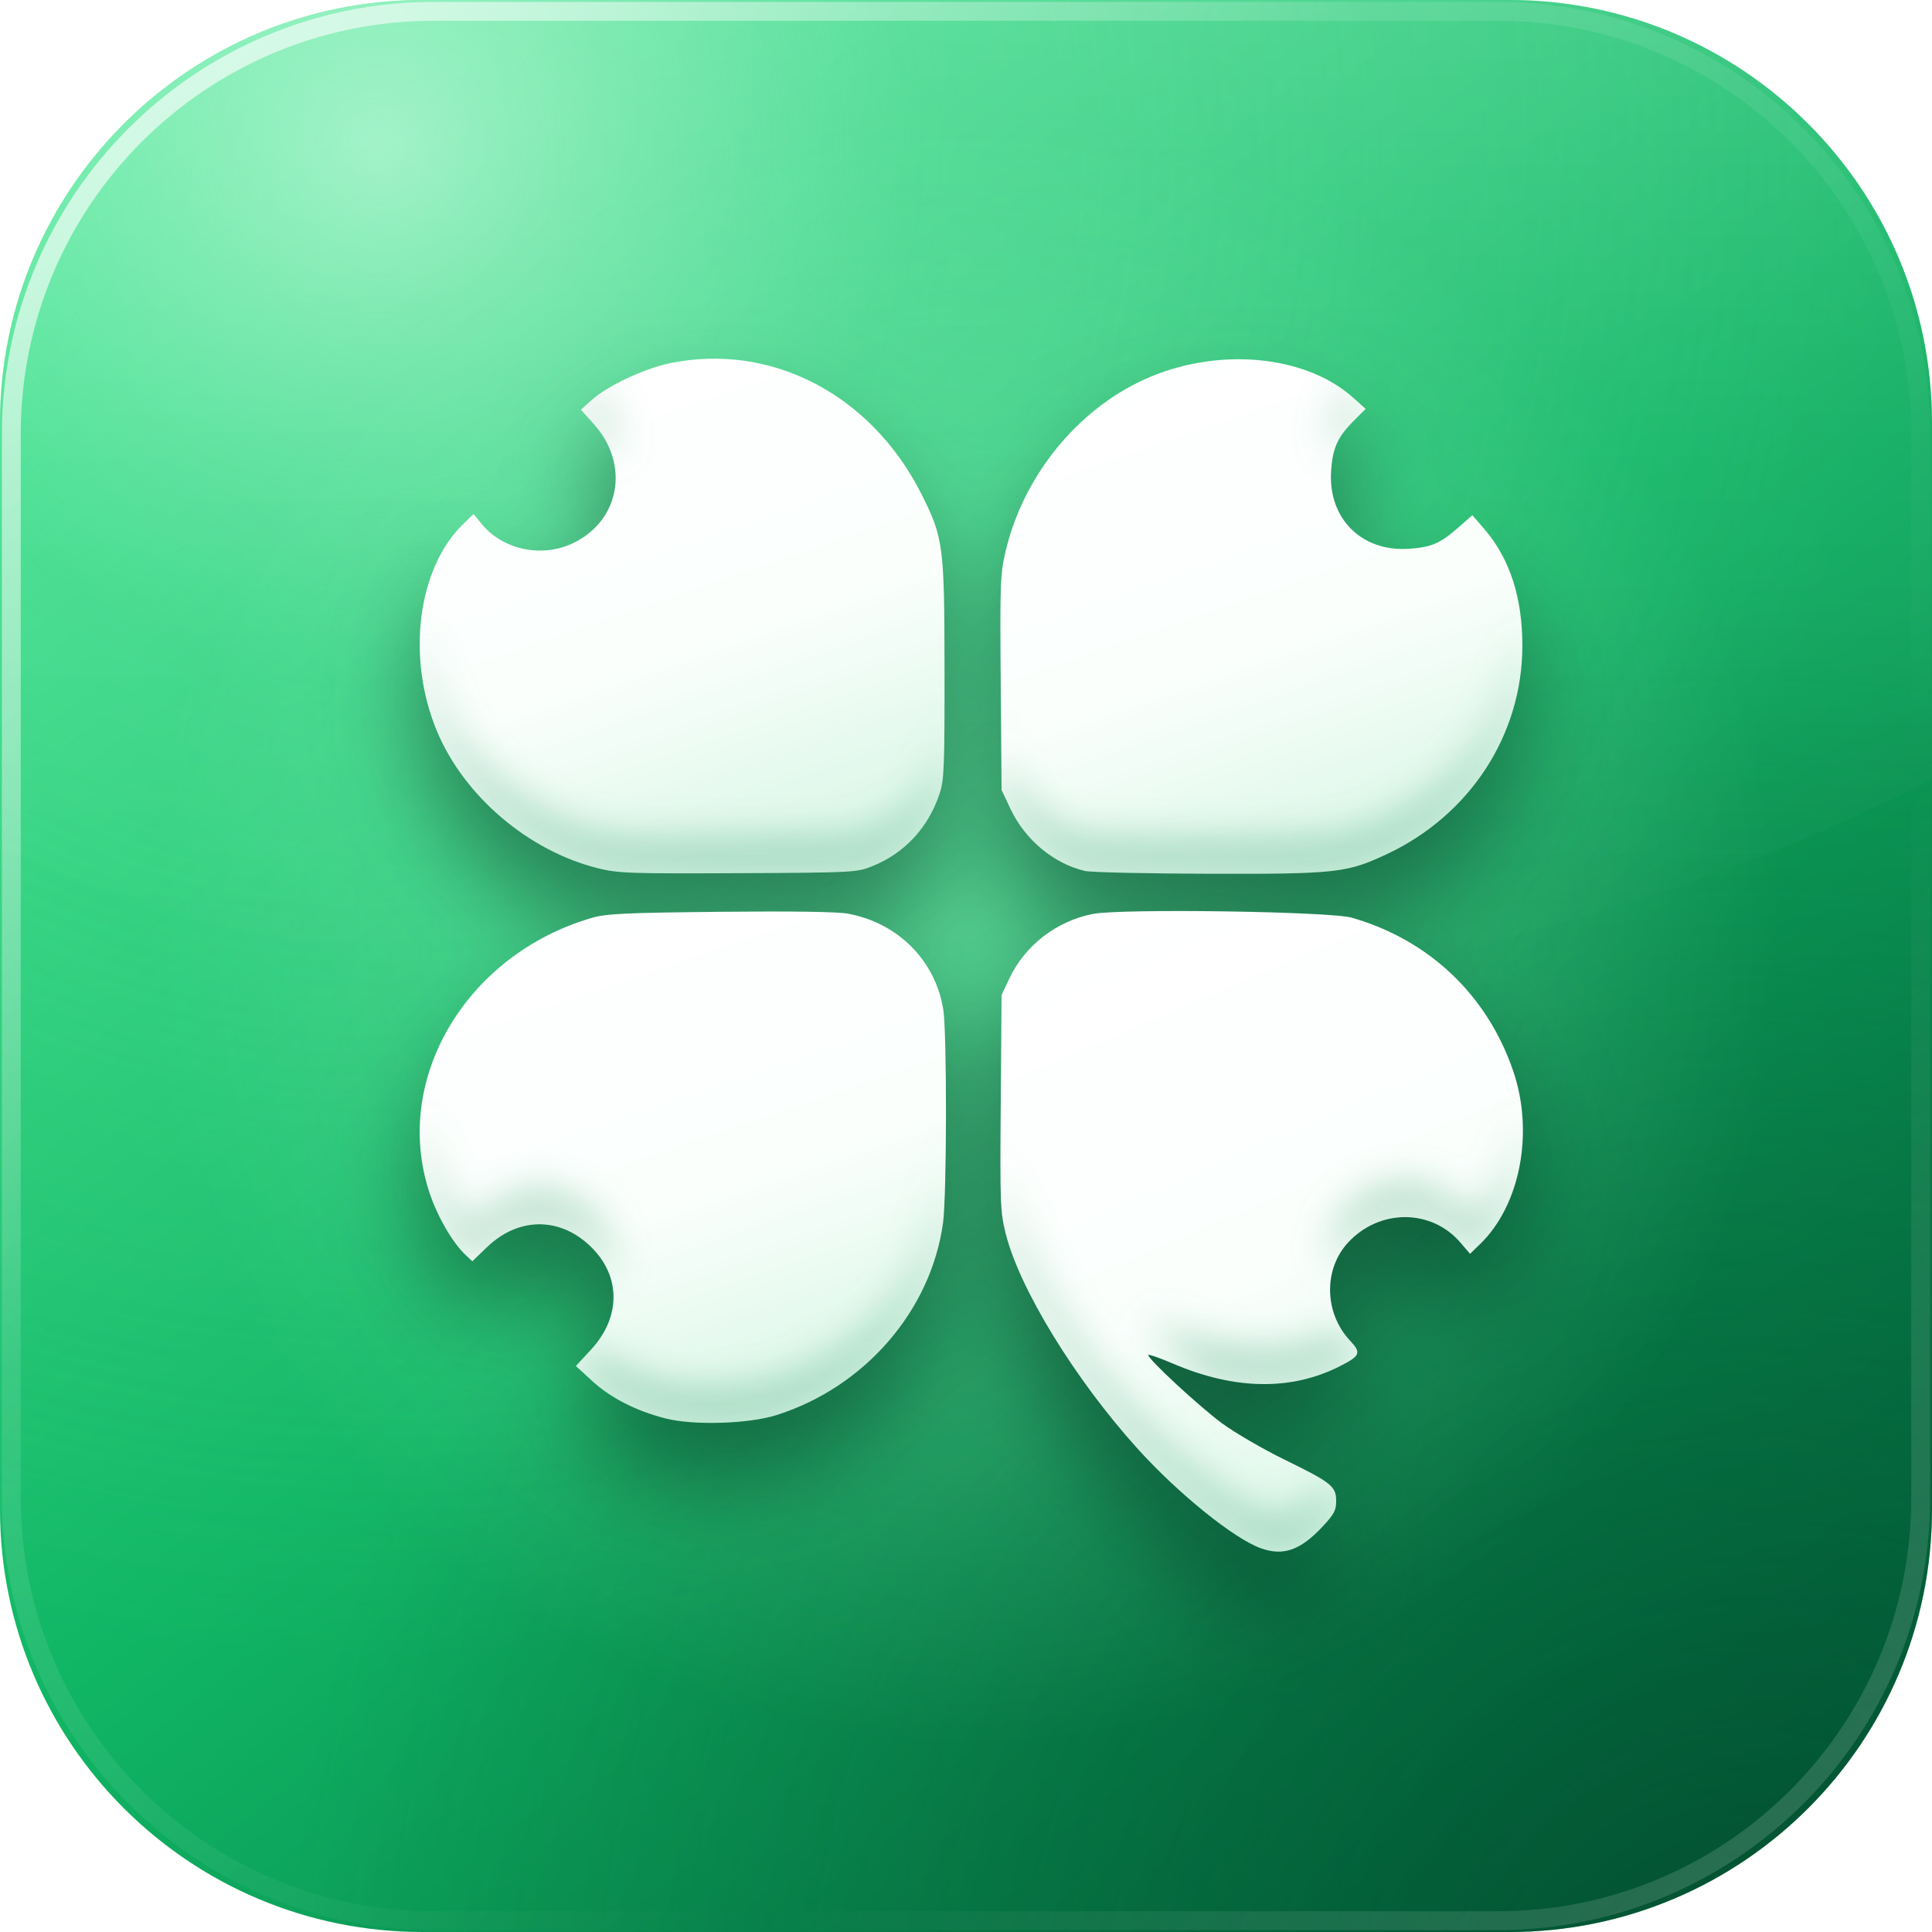
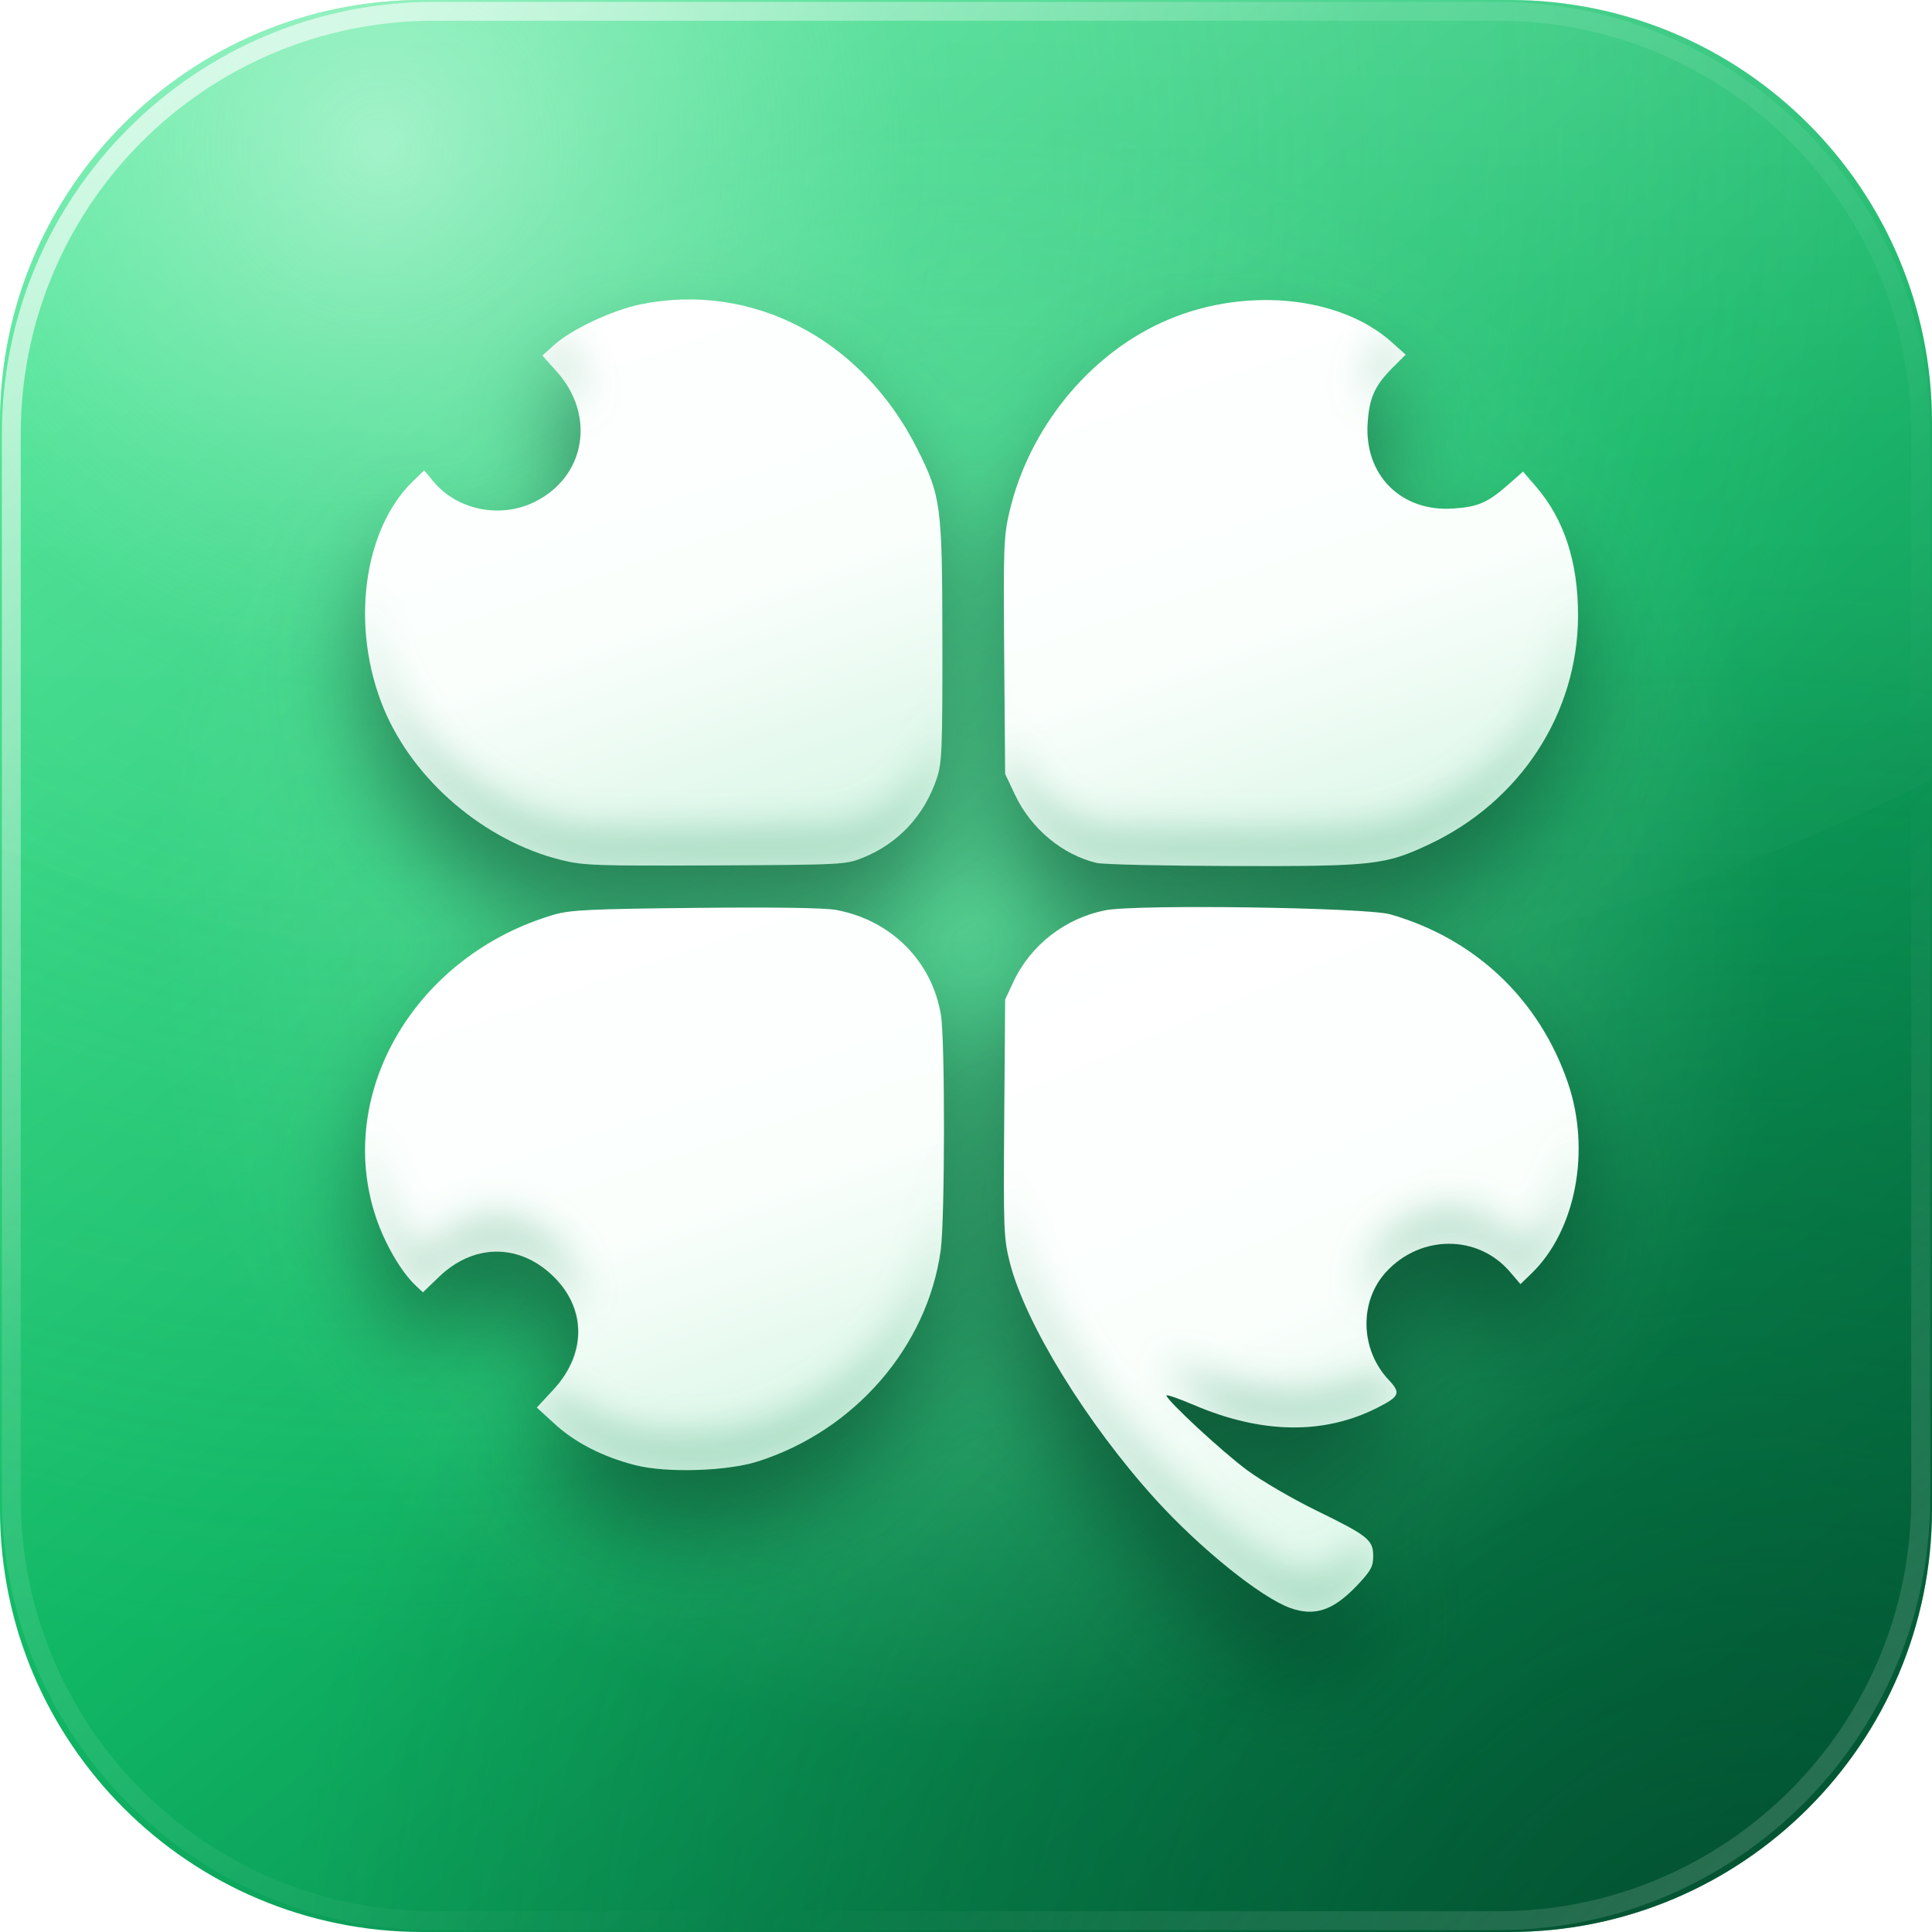
<svg xmlns="http://www.w3.org/2000/svg" xmlns:xlink="http://www.w3.org/1999/xlink" viewBox="0 0 512 512" width="512" height="512">
  <defs>
    <linearGradient id="bg" x1="0.1" y1="0" x2="0.9" y2="1">
      <stop offset="0" stop-color="#3DE38E" />
      <stop offset="0.5" stop-color="#10B664" />
      <stop offset="1" stop-color="#036E42" />
    </linearGradient>
    <radialGradient id="glow" cx="0.2" cy="0.08" r="0.78">
      <stop offset="0" stop-color="#D8FFE9" stop-opacity="0.6" />
      <stop offset="0.35" stop-color="#8BF5BB" stop-opacity="0.22" />
      <stop offset="1" stop-color="#8BF5BB" stop-opacity="0" />
    </radialGradient>
    <radialGradient id="depth" cx="0.9" cy="1.05" r="0.75">
      <stop offset="0" stop-color="#013A23" stop-opacity="0.6" />
      <stop offset="1" stop-color="#013A23" stop-opacity="0" />
    </radialGradient>
    <linearGradient id="sheen" x1="0" y1="0" x2="0" y2="1">
      <stop offset="0" stop-color="#FFFFFF" stop-opacity="0.34" />
      <stop offset="0.7" stop-color="#FFFFFF" stop-opacity="0.05" />
      <stop offset="1" stop-color="#FFFFFF" stop-opacity="0" />
    </linearGradient>
    <radialGradient id="halo" cx="0.5" cy="0.48" r="0.42">
      <stop offset="0" stop-color="#B8FFD8" stop-opacity="0.35" />
      <stop offset="1" stop-color="#B8FFD8" stop-opacity="0" />
    </radialGradient>
    <linearGradient id="rim" x1="0" y1="0" x2="1" y2="1">
      <stop offset="0" stop-color="#FFFFFF" stop-opacity="0.75" />
      <stop offset="0.35" stop-color="#FFFFFF" stop-opacity="0.12" />
      <stop offset="0.7" stop-color="#FFFFFF" stop-opacity="0" />
      <stop offset="1" stop-color="#FFFFFF" stop-opacity="0.18" />
    </linearGradient>
    <linearGradient id="leaf" x1="0.2" y1="0" x2="0.55" y2="1">
      <stop offset="0" stop-color="#FFFFFF" />
      <stop offset="0.6" stop-color="#FAFFFC" />
      <stop offset="1" stop-color="#DCF7E8" />
    </linearGradient>
    <filter id="drop" x="-30%" y="-25%" width="160%" height="165%" color-interpolation-filters="sRGB">
      <feGaussianBlur in="SourceAlpha" stdDeviation="13" result="blur" />
      <feOffset in="blur" dy="16" result="off" />
      <feFlood flood-color="#012E1C" flood-opacity="0.5" />
      <feComposite in2="off" operator="in" result="shadow" />
      <feMerge>
        <feMergeNode in="shadow" />
        <feMergeNode in="SourceGraphic" />
      </feMerge>
    </filter>
    <filter id="bevel" x="-10%" y="-10%" width="120%" height="120%" color-interpolation-filters="sRGB">
      <feOffset in="SourceAlpha" dy="-9" result="up" />
      <feComposite in="SourceAlpha" in2="up" operator="out" result="bottomEdge" />
      <feGaussianBlur in="bottomEdge" stdDeviation="5" result="bottomBlur" />
      <feFlood flood-color="#0B8A52" flood-opacity="0.3" />
      <feComposite in2="bottomBlur" operator="in" result="innerShadow" />
      <feComposite in="innerShadow" in2="SourceAlpha" operator="in" result="innerShadowClip" />
      <feMerge>
        <feMergeNode in="SourceGraphic" />
        <feMergeNode in="innerShadowClip" />
      </feMerge>
    </filter>
    <symbol id="clover" viewBox="36 36 392 424">
      <path d="M 102.787 218.98 C 78.303 212.893 55.675 193.602 46.147 170.691 C 35.408 144.866 39.417 113.587 55.459 98.04 L 59.029 94.58 61.909 98.073 C 69.468 107.244 83.27 110.068 94.23 104.686 C 110.577 96.659 113.9 77.003 101.283 62.97 L 96.75 57.928 100.625 54.457 C 106.166 49.494 119.224 43.392 128.208 41.566 C 163.78 34.338 198.876 52.708 216.447 87.751 C 224.048 102.911 224.414 105.707 224.459 149 C 224.496 183.819 224.324 188.023 222.658 192.969 C 218.678 204.785 210.414 213.662 199.153 218.215 C 193.612 220.455 192.681 220.504 152 220.698 C 114.043 220.88 109.842 220.733 102.787 218.98 Z" />
      <path d="M 126.468 412.186 C 116.137 409.551 107.253 405.017 100.742 399.056 L 94.984 393.785 100.283 388.061 C 111.139 376.335 110.817 361.517 99.481 351.157 C 88.697 341.3 74.537 341.656 63.749 352.055 L 58.624 356.995 56.229 354.748 C 51.681 350.479 46.366 341.306 43.58 332.917 C 30.408 293.261 56.308 249.355 100.5 236.427 C 105.644 234.922 112.082 234.614 145.638 234.265 C 170.804 234.003 186.831 234.237 190.532 234.921 C 208.094 238.168 221.195 251.31 224.007 268.5 C 225.332 276.598 225.269 333.92 223.925 343.582 C 219.639 374.4 196.454 401.153 165.5 410.997 C 155.669 414.123 136.369 414.711 126.468 412.186 Z" />
      <path d="M 273.746 219.914 C 262.801 217.335 252.789 208.996 247.674 198.201 L 244.5 191.5 244.195 153.823 C 243.911 118.709 244.03 115.559 245.939 107.522 C 252.161 81.322 270.814 58.215 294.493 47.374 C 319.757 35.808 350.964 38.487 367.928 53.678 L 372.356 57.644 368.231 61.769 C 362.5 67.5 360.75 71.383 360.221 79.54 C 359.147 96.094 370.888 107.854 387.417 106.782 C 395.459 106.26 398.547 104.922 405.164 99.091 L 409.828 94.981 413.947 99.741 C 422.959 110.156 427.441 123.907 427.395 141 C 427.31 172.225 408.923 200.379 379.678 214.064 C 365.726 220.592 361.922 221.011 317.59 220.9 C 295.541 220.844 275.811 220.401 273.746 219.914 Z" />
      <path d="M 335.5 457.764 C 326.109 454.389 306.556 438.603 292.395 422.964 C 270.461 398.74 250.859 366.822 245.96 347.352 C 244.042 339.73 243.928 336.761 244.205 301.352 L 244.5 263.5 247.18 257.782 C 252.645 246.123 263.742 237.519 276.54 235.019 C 286.528 233.069 359.828 234.131 367.5 236.337 C 394.662 244.15 415.064 263.526 424.171 290.158 C 431.547 311.73 426.671 337.267 412.563 350.939 L 409.015 354.378 405.636 350.43 C 395.429 338.505 377.157 338.512 366.157 350.445 C 357.48 359.858 357.81 375.227 366.896 384.906 C 370.913 389.185 370.489 390.219 363.216 393.891 C 346.139 402.511 326.383 402.197 304.75 392.962 C 299.938 390.907 296 389.544 296 389.932 C 296 391.418 313.878 407.972 321.793 413.814 C 326.354 417.18 336.254 422.948 343.793 426.631 C 360.38 434.734 362 436.033 362 441.234 C 362 444.532 361.234 445.93 356.932 450.478 C 349.294 458.555 343.336 460.58 335.5 457.764 Z" />
    </symbol>
    <clipPath id="round">
      <rect width="512" height="512" rx="112" ry="112" />
    </clipPath>
  </defs>
  <g clip-path="url(#round)">
    <rect width="512" height="512" fill="url(#bg)" />
    <rect width="512" height="512" fill="url(#glow)" />
    <rect width="512" height="512" fill="url(#depth)" />
    <ellipse cx="236" cy="18" rx="420" ry="250" fill="url(#sheen)" />
    <rect width="512" height="512" fill="url(#halo)" />
    <rect x="3" y="3" width="506" height="506" rx="112" ry="112" fill="none" stroke="url(#rim)" stroke-width="5" />
    <g filter="url(#drop)">
      <g filter="url(#bevel)">
-         <use href="#clover" xlink:href="#clover" x="108.1" y="92" width="295.8" height="320" fill="url(#leaf)" fill-rule="evenodd" />
+         <use href="#clover" xlink:href="#clover" x="93.3" y="76" width="325.4" height="352" fill="url(#leaf)" fill-rule="evenodd" />
      </g>
    </g>
  </g>
</svg>
